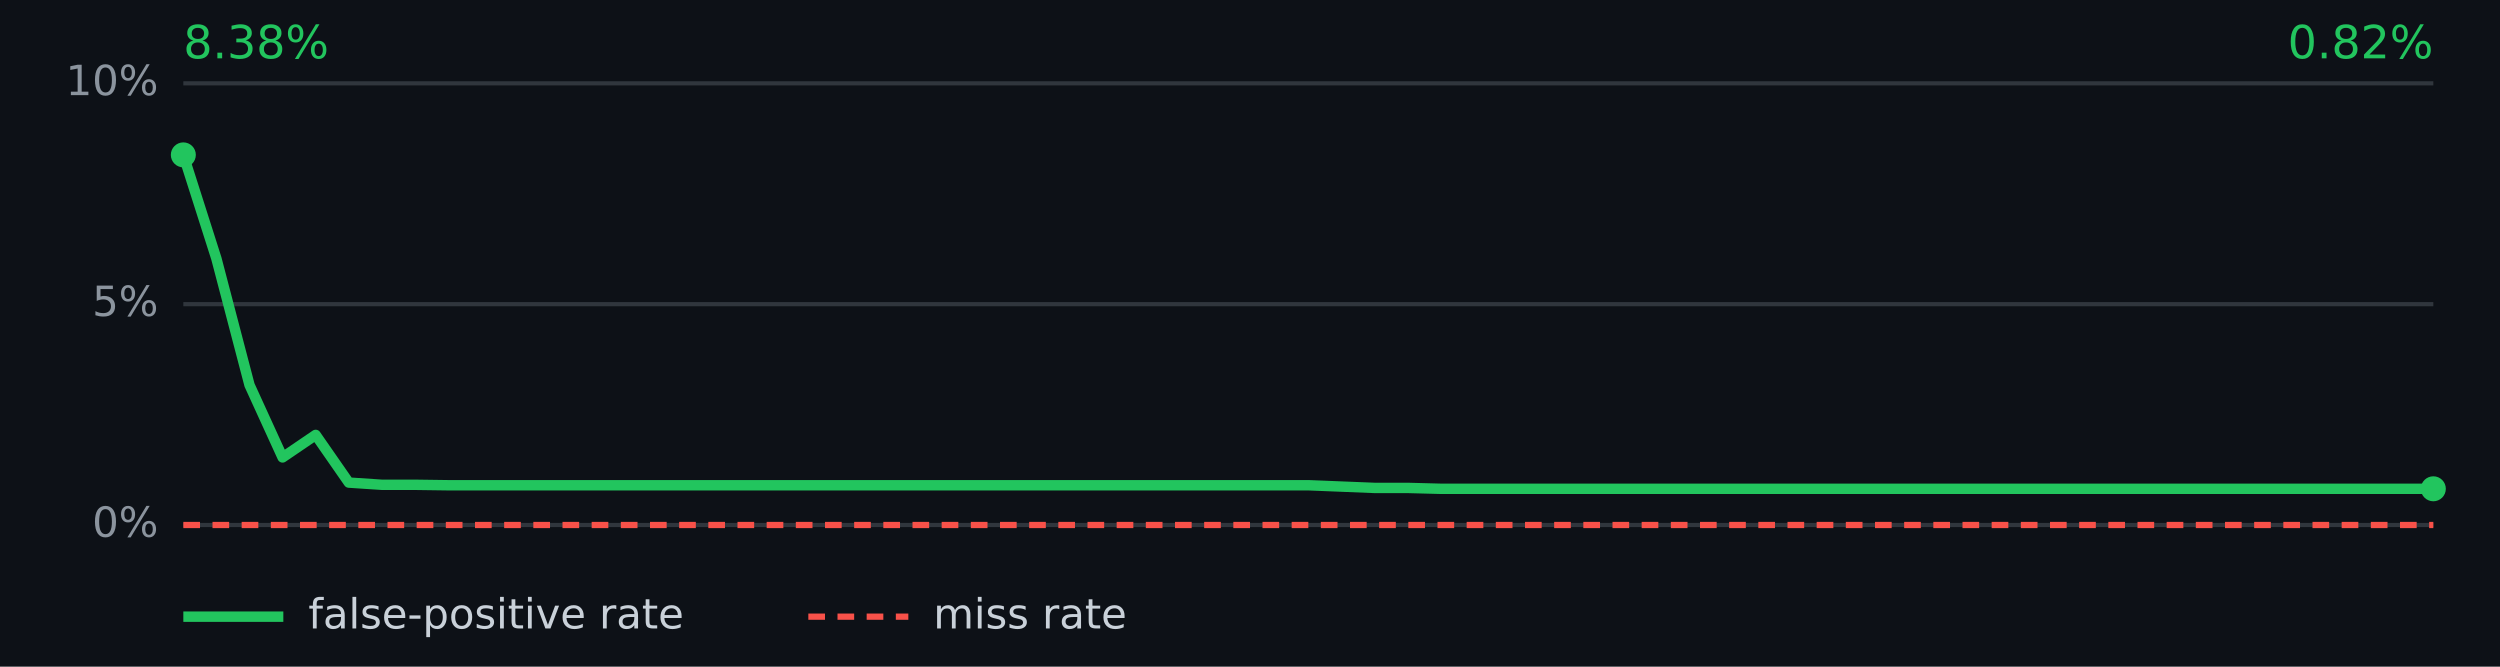
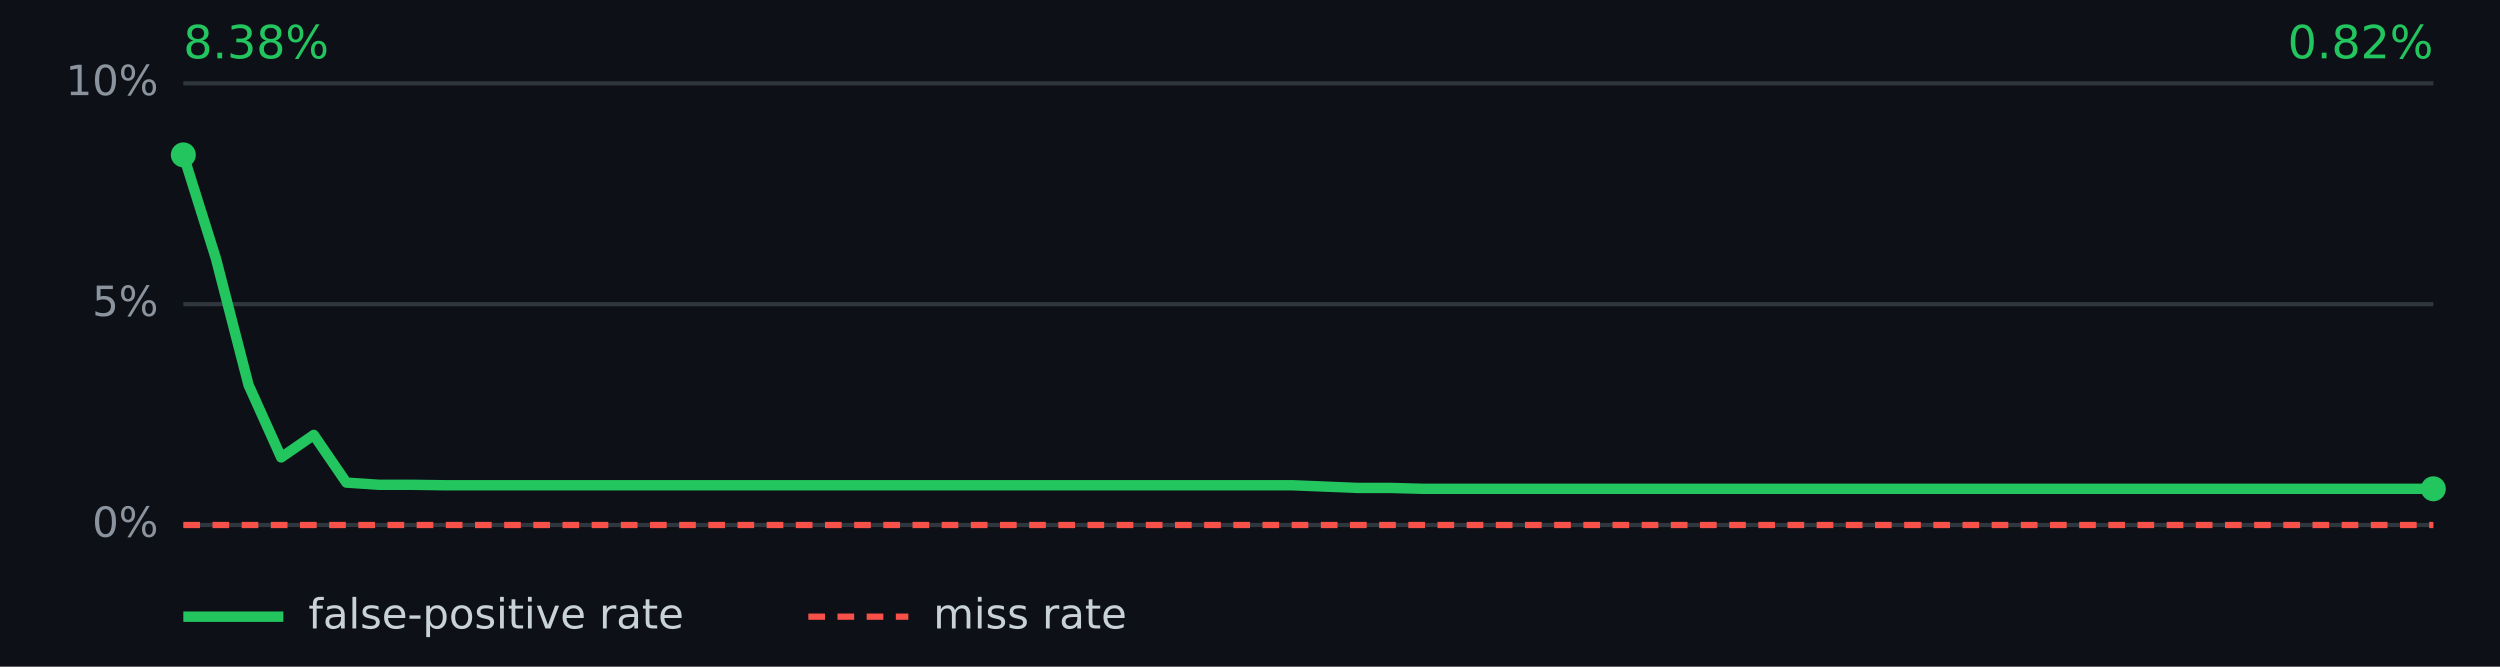
<svg xmlns="http://www.w3.org/2000/svg" width="600" height="160" role="img" aria-label="false-positive rate trend: 8.38% to 0.82%">
  <rect width="100%" height="160" fill="#0d1117" />
  <line x1="44" y1="20.00" x2="584" y2="20.00" stroke="#30363d" stroke-width="1" />
  <text x="38" y="20.00" font-family="Verdana,Geneva,DejaVu Sans,sans-serif" font-size="10" fill="#8b949e" text-anchor="end" dominant-baseline="middle">10%</text>
  <line x1="44" y1="73.00" x2="584" y2="73.00" stroke="#30363d" stroke-width="1" />
  <text x="38" y="73.00" font-family="Verdana,Geneva,DejaVu Sans,sans-serif" font-size="10" fill="#8b949e" text-anchor="end" dominant-baseline="middle">5%</text>
  <line x1="44" y1="126.00" x2="584" y2="126.00" stroke="#30363d" stroke-width="1" />
  <text x="38" y="126.00" font-family="Verdana,Geneva,DejaVu Sans,sans-serif" font-size="10" fill="#8b949e" text-anchor="end" dominant-baseline="middle">0%</text>
-   <polyline points="44.00,126.00 53.00,126.00 62.00,126.00 71.00,126.00 80.00,126.00 89.00,126.00 98.00,126.00 107.00,126.00 116.00,126.00 125.00,126.00 134.00,126.00 143.00,126.00 152.00,126.00 161.00,126.00 170.00,126.00 179.00,126.00 188.00,126.00 197.00,126.00 206.00,126.00 215.00,126.00 224.00,126.00 233.00,126.00 242.00,126.00 251.00,126.00 260.00,126.00 269.00,126.00 278.00,126.00 287.00,126.00 296.00,126.00 305.00,126.00 314.00,126.00 323.00,126.00 332.00,126.00 341.00,126.00 350.00,126.00 359.00,126.00 368.00,126.00 377.00,126.00 386.00,126.00 395.00,126.00 404.00,126.00 413.00,126.00 422.00,126.00 431.00,126.00 440.00,126.00 449.00,126.00 458.00,126.00 467.00,126.00 476.00,126.00 485.00,126.00 494.00,126.00 503.00,126.00 512.00,126.00 521.00,126.00 530.00,126.00 539.00,126.00 548.00,126.00 557.00,126.00 566.00,126.00 575.00,126.00 584.00,126.00" fill="none" stroke="#f85149" stroke-width="1.5" stroke-dasharray="4,3" />
-   <polyline points="44.00,37.17 51.94,62.08 59.88,92.40 67.82,109.78 75.76,104.38 83.71,115.82 91.65,116.35 99.59,116.35 107.53,116.46 115.47,116.46 123.41,116.46 131.35,116.46 139.29,116.46 147.24,116.46 155.18,116.46 163.12,116.46 171.06,116.46 179.00,116.46 186.94,116.46 194.88,116.46 202.82,116.46 210.76,116.46 218.71,116.46 226.65,116.46 234.59,116.46 242.53,116.46 250.47,116.46 258.41,116.46 266.35,116.46 274.29,116.46 282.24,116.46 290.18,116.46 298.12,116.46 306.06,116.46 314.00,116.46 321.94,116.78 329.88,117.10 337.82,117.10 345.76,117.31 353.71,117.31 361.65,117.31 369.59,117.31 377.53,117.31 385.47,117.31 393.41,117.31 401.35,117.31 409.29,117.31 417.24,117.31 425.18,117.31 433.12,117.31 441.06,117.31 449.00,117.31 456.94,117.31 464.88,117.31 472.82,117.31 480.76,117.31 488.71,117.31 496.65,117.31 504.59,117.31 512.53,117.31 520.47,117.31 528.41,117.31 536.35,117.31 544.29,117.31 552.24,117.31 560.18,117.31 568.12,117.31 576.06,117.31 584.00,117.31" fill="none" stroke="#22c55e" stroke-width="2.5" stroke-linejoin="round" />
+   <polyline points="44.00,126.00 52.85,126.00 61.70,126.00 70.56,126.00 79.41,126.00 88.26,126.00 97.11,126.00 105.97,126.00 114.82,126.00 123.67,126.00 132.52,126.00 141.38,126.00 150.23,126.00 159.08,126.00 167.93,126.00 176.79,126.00 185.64,126.00 194.49,126.00 203.34,126.00 212.20,126.00 221.05,126.00 229.90,126.00 238.75,126.00 247.61,126.00 256.46,126.00 265.31,126.00 274.16,126.00 283.02,126.00 291.87,126.00 300.72,126.00 309.57,126.00 318.43,126.00 327.28,126.00 336.13,126.00 344.98,126.00 353.84,126.00 362.69,126.00 371.54,126.00 380.39,126.00 389.25,126.00 398.10,126.00 406.95,126.00 415.80,126.00 424.66,126.00 433.51,126.00 442.36,126.00 451.21,126.00 460.07,126.00 468.92,126.00 477.77,126.00 486.62,126.00 495.48,126.00 504.33,126.00 513.18,126.00 522.03,126.00 530.89,126.00 539.74,126.00 548.59,126.00 557.44,126.00 566.30,126.00 575.15,126.00 584.00,126.00" fill="none" stroke="#f85149" stroke-width="1.5" stroke-dasharray="4,3" />
+   <polyline points="44.00,37.17 51.83,62.08 59.65,92.40 67.48,109.78 75.30,104.38 83.13,115.82 90.96,116.35 98.78,116.35 106.61,116.46 114.43,116.46 122.26,116.46 130.09,116.46 137.91,116.46 145.74,116.46 153.57,116.46 161.39,116.46 169.22,116.46 177.04,116.46 184.87,116.46 192.70,116.46 200.52,116.46 208.35,116.46 216.17,116.46 224.00,116.46 231.83,116.46 239.65,116.46 247.48,116.46 255.30,116.46 263.13,116.46 270.96,116.46 278.78,116.46 286.61,116.46 294.43,116.46 302.26,116.46 310.09,116.46 317.91,116.78 325.74,117.10 333.57,117.10 341.39,117.31 349.22,117.31 357.04,117.31 364.87,117.31 372.70,117.31 380.52,117.31 388.35,117.31 396.17,117.31 404.00,117.31 411.83,117.31 419.65,117.31 427.48,117.31 435.30,117.31 443.13,117.31 450.96,117.31 458.78,117.31 466.61,117.31 474.43,117.31 482.26,117.31 490.09,117.31 497.91,117.31 505.74,117.31 513.57,117.31 521.39,117.31 529.22,117.31 537.04,117.31 544.87,117.31 552.70,117.31 560.52,117.31 568.35,117.31 576.17,117.31 584.00,117.31" fill="none" stroke="#22c55e" stroke-width="2.5" stroke-linejoin="round" />
  <circle cx="44.00" cy="37.17" r="3" fill="#22c55e" />
  <circle cx="584.00" cy="117.31" r="3" fill="#22c55e" />
  <text x="44.00" y="14" font-family="Verdana,Geneva,DejaVu Sans,sans-serif" font-size="11" fill="#22c55e" text-anchor="start">8.38%</text>
  <text x="584.00" y="14" font-family="Verdana,Geneva,DejaVu Sans,sans-serif" font-size="11" fill="#22c55e" text-anchor="end">0.82%</text>
  <line x1="44" y1="148" x2="68" y2="148" stroke="#22c55e" stroke-width="2.5" />
  <text x="74" y="148" font-family="Verdana,Geneva,DejaVu Sans,sans-serif" font-size="10" fill="#c9d1d9" dominant-baseline="middle">false-positive rate</text>
  <line x1="194" y1="148" x2="218" y2="148" stroke="#f85149" stroke-width="1.5" stroke-dasharray="4,3" />
  <text x="224" y="148" font-family="Verdana,Geneva,DejaVu Sans,sans-serif" font-size="10" fill="#c9d1d9" dominant-baseline="middle">miss rate</text>
</svg>
